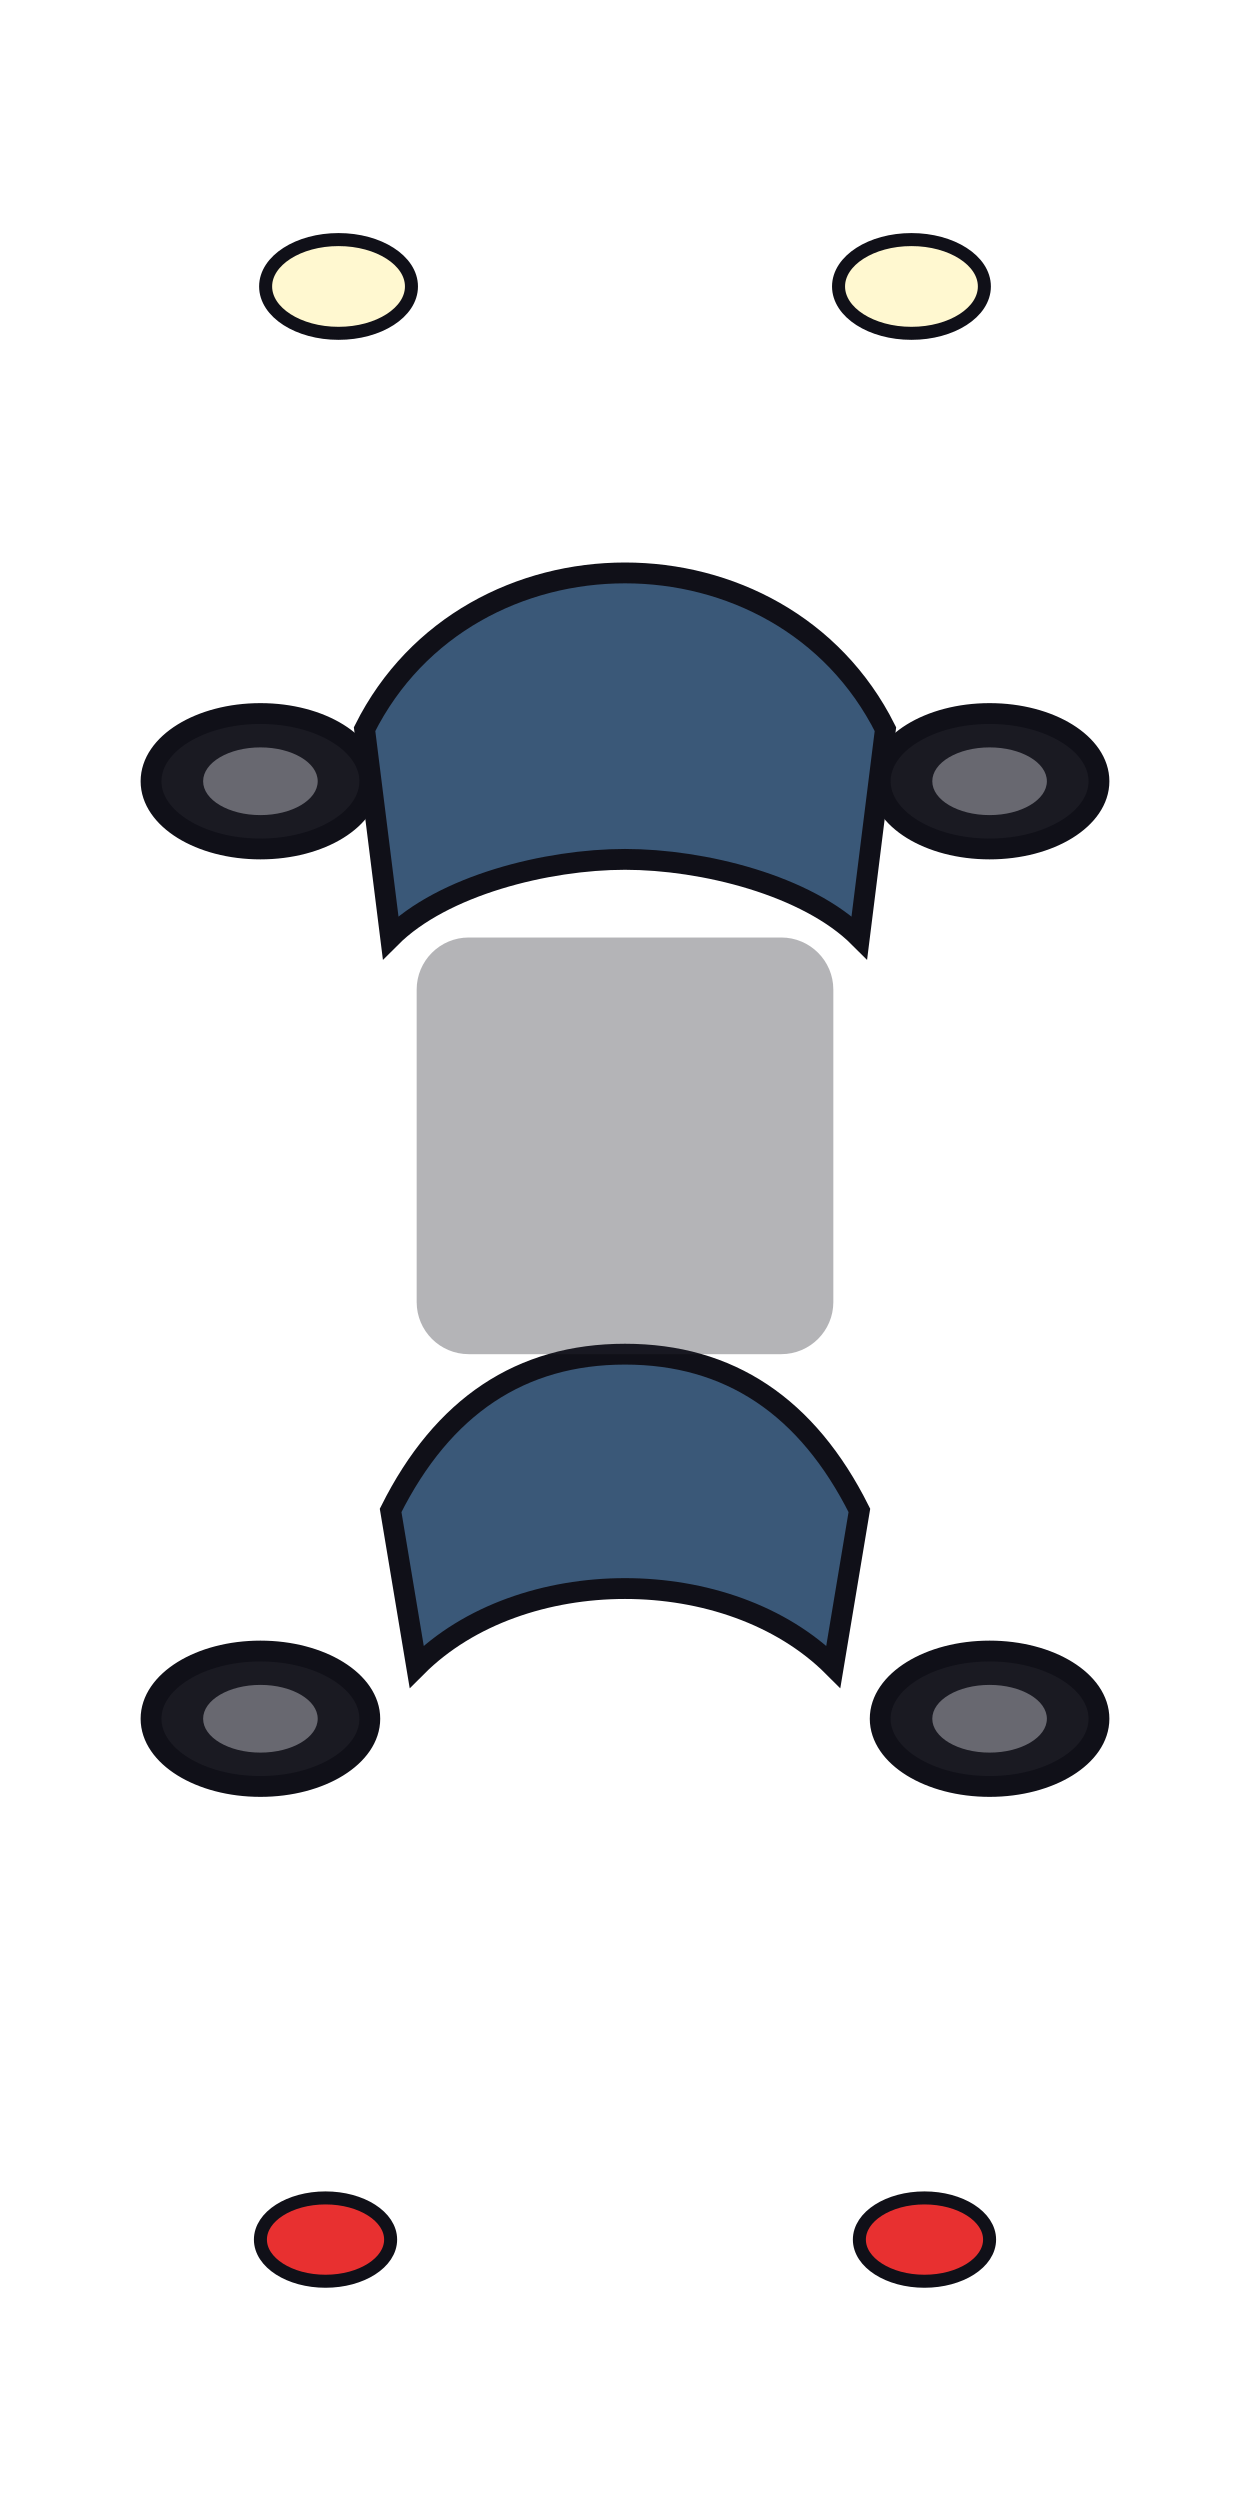
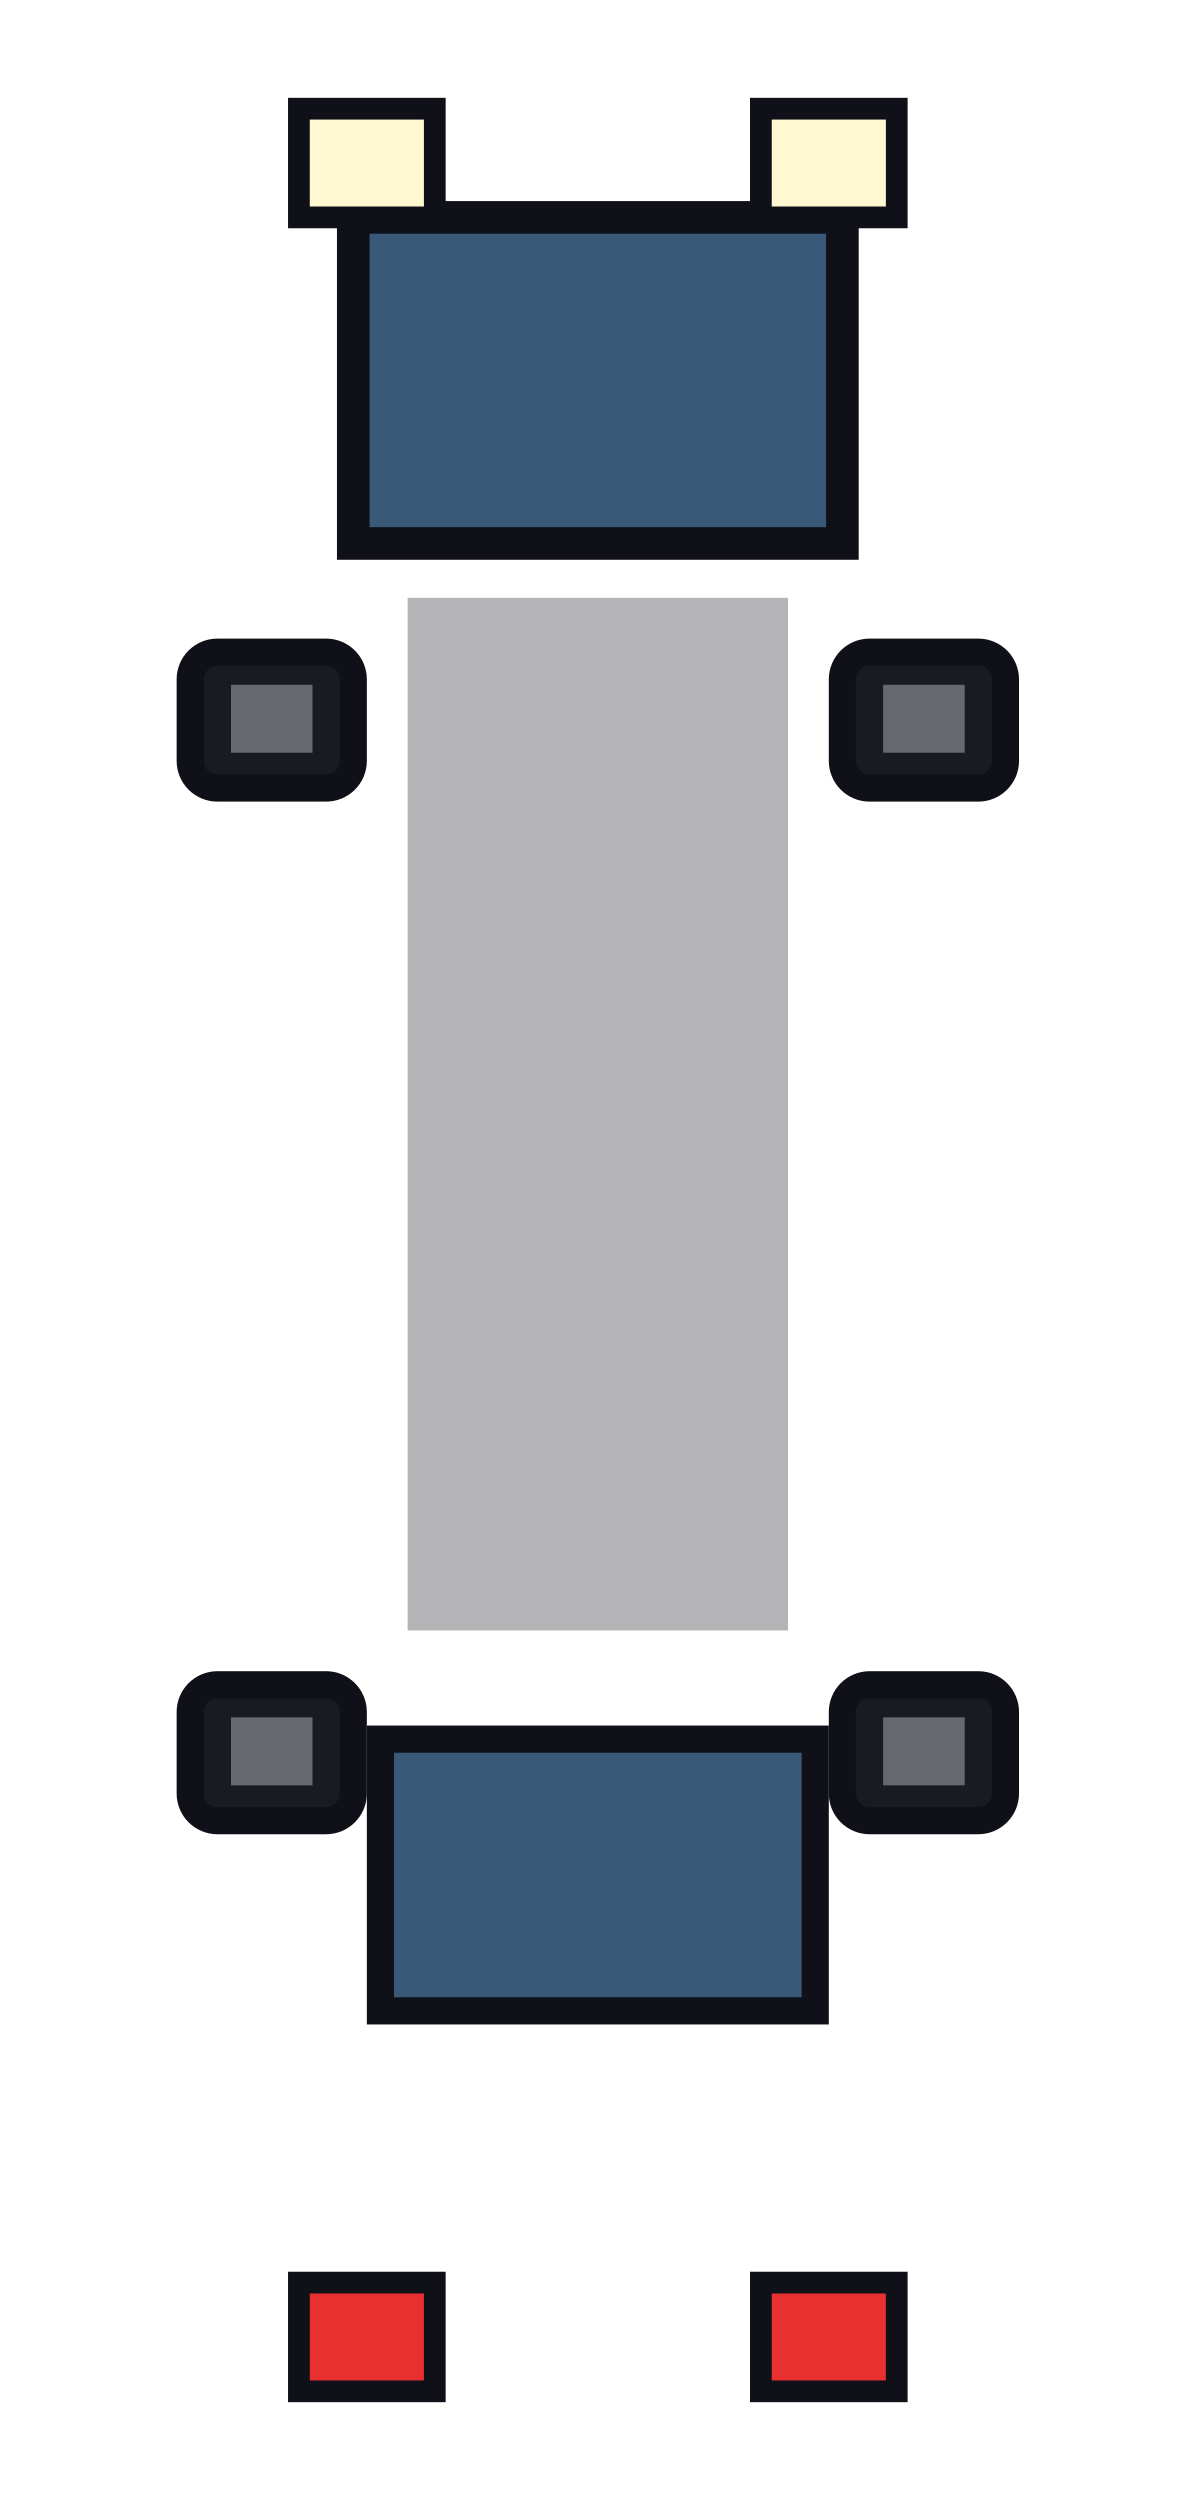
- <svg xmlns="http://www.w3.org/2000/svg" viewBox="0 0 48 96">
-   <path d="M14 28 C16 24 20 22 24 22 C28 22 32 24 34 28            L33 36 C31 34 27 33 24 33 C21 33 17 34 15 36 Z" fill="#3a5878" stroke="#101018" stroke-width="0.8" />
-   <path d="M15 58 C17 54 20 52 24 52 C28 52 31 54 33 58            L32 64 C30 62 27 61 24 61 C21 61 18 62 16 64 Z" fill="#3a5878" stroke="#101018" stroke-width="0.8" />
-   <rect x="16" y="36" width="16" height="16" rx="2" fill="#282830" opacity="0.35" />
-   <ellipse cx="13" cy="11" rx="2.8" ry="1.8" fill="#fff8d0" stroke="#101018" stroke-width="0.5" />
-   <ellipse cx="35" cy="11" rx="2.8" ry="1.8" fill="#fff8d0" stroke="#101018" stroke-width="0.5" />
-   <ellipse cx="12.5" cy="86" rx="2.5" ry="1.6" fill="#e83030" stroke="#101018" stroke-width="0.5" />
-   <ellipse cx="35.5" cy="86" rx="2.5" ry="1.6" fill="#e83030" stroke="#101018" stroke-width="0.5" />
-   <ellipse cx="10" cy="30" rx="4.2" ry="2.6" fill="#1a1a22" stroke="#101018" stroke-width="0.8" />
-   <ellipse cx="10" cy="30" rx="2.2" ry="1.3" fill="#686870" />
-   <ellipse cx="38" cy="30" rx="4.2" ry="2.6" fill="#1a1a22" stroke="#101018" stroke-width="0.8" />
-   <ellipse cx="38" cy="30" rx="2.2" ry="1.3" fill="#686870" />
-   <ellipse cx="10" cy="66" rx="4.2" ry="2.6" fill="#1a1a22" stroke="#101018" stroke-width="0.8" />
-   <ellipse cx="10" cy="66" rx="2.2" ry="1.3" fill="#686870" />
-   <ellipse cx="38" cy="66" rx="4.2" ry="2.6" fill="#1a1a22" stroke="#101018" stroke-width="0.8" />
-   <ellipse cx="38" cy="66" rx="2.2" ry="1.3" fill="#686870" />
+ <svg xmlns="http://www.w3.org/2000/svg" viewBox="0 0 44 92">
+   <rect x="13" y="8" width="18" height="12" fill="#3a5878" stroke="#101018" stroke-width="1.2" />
+   <rect x="14" y="64" width="16" height="10" fill="#3a5878" stroke="#101018" stroke-width="1" />
+   <rect x="15" y="22" width="14" height="38" fill="#282830" opacity="0.35" />
+   <rect x="11" y="4" width="5" height="4" fill="#fff8d0" stroke="#101018" stroke-width="0.8" />
+   <rect x="28" y="4" width="5" height="4" fill="#fff8d0" stroke="#101018" stroke-width="0.8" />
+   <rect x="11" y="84" width="5" height="4" fill="#e83030" stroke="#101018" stroke-width="0.8" />
+   <rect x="28" y="84" width="5" height="4" fill="#e83030" stroke="#101018" stroke-width="0.8" />
+   <rect x="7" y="24" width="6" height="5" rx="1" fill="#1a1a22" stroke="#101018" stroke-width="1" />
+   <rect x="8.5" y="25.2" width="3" height="2.5" fill="#686870" />
+   <rect x="31" y="24" width="6" height="5" rx="1" fill="#1a1a22" stroke="#101018" stroke-width="1" />
+   <rect x="32.5" y="25.2" width="3" height="2.5" fill="#686870" />
+   <rect x="7" y="62" width="6" height="5" rx="1" fill="#1a1a22" stroke="#101018" stroke-width="1" />
+   <rect x="8.5" y="63.2" width="3" height="2.5" fill="#686870" />
+   <rect x="31" y="62" width="6" height="5" rx="1" fill="#1a1a22" stroke="#101018" stroke-width="1" />
+   <rect x="32.5" y="63.2" width="3" height="2.5" fill="#686870" />
</svg>
